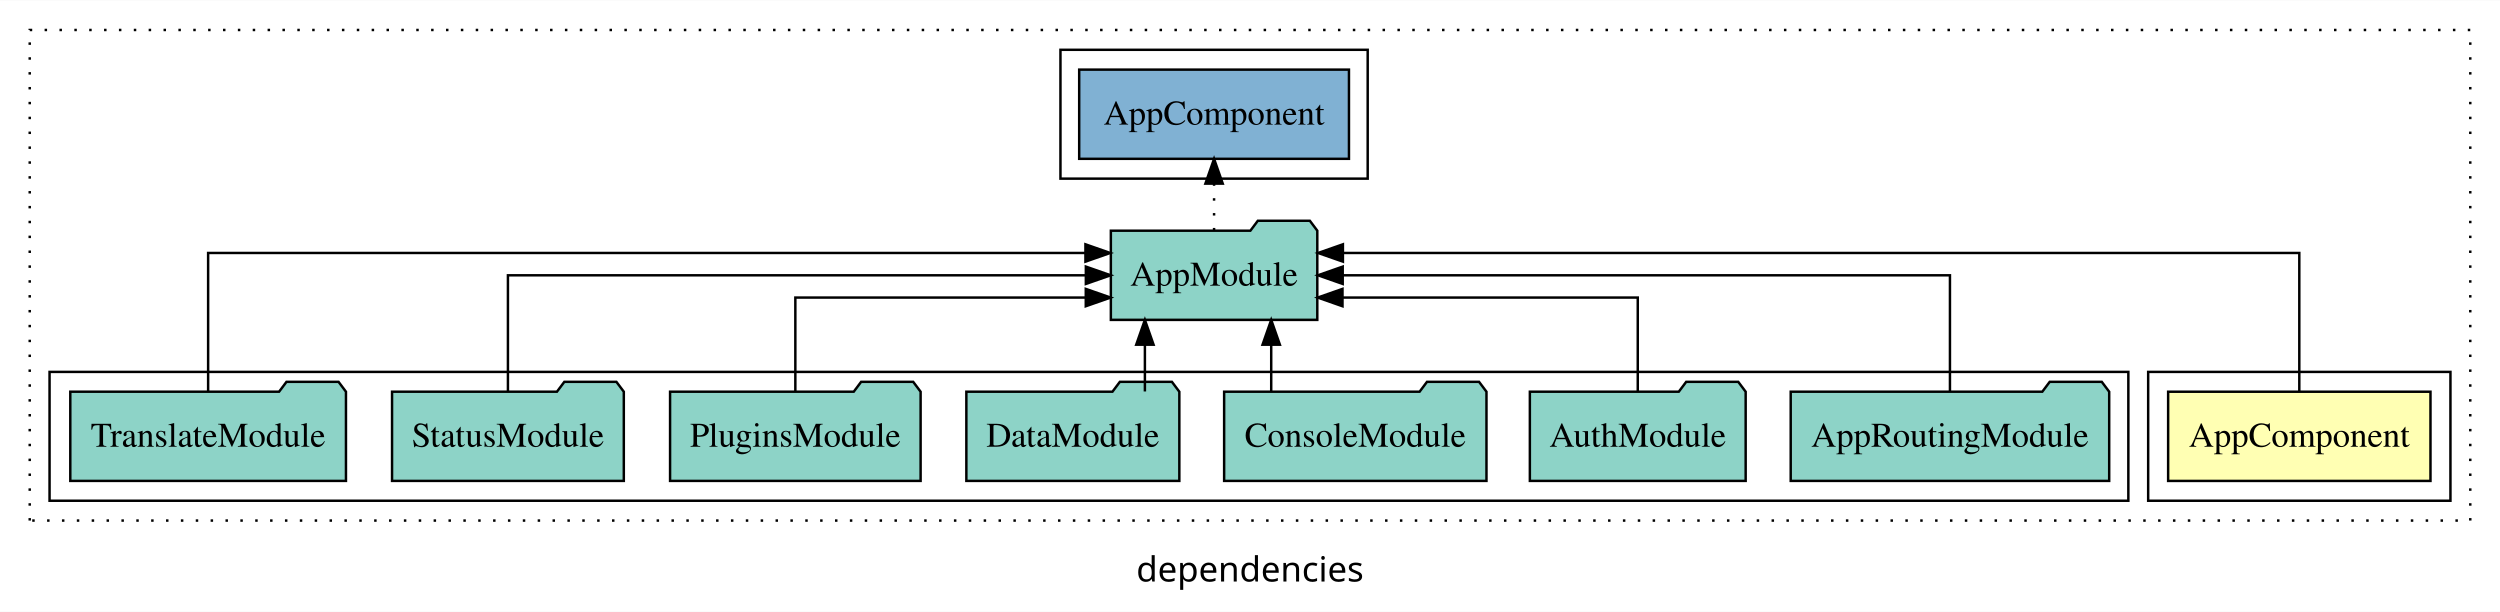
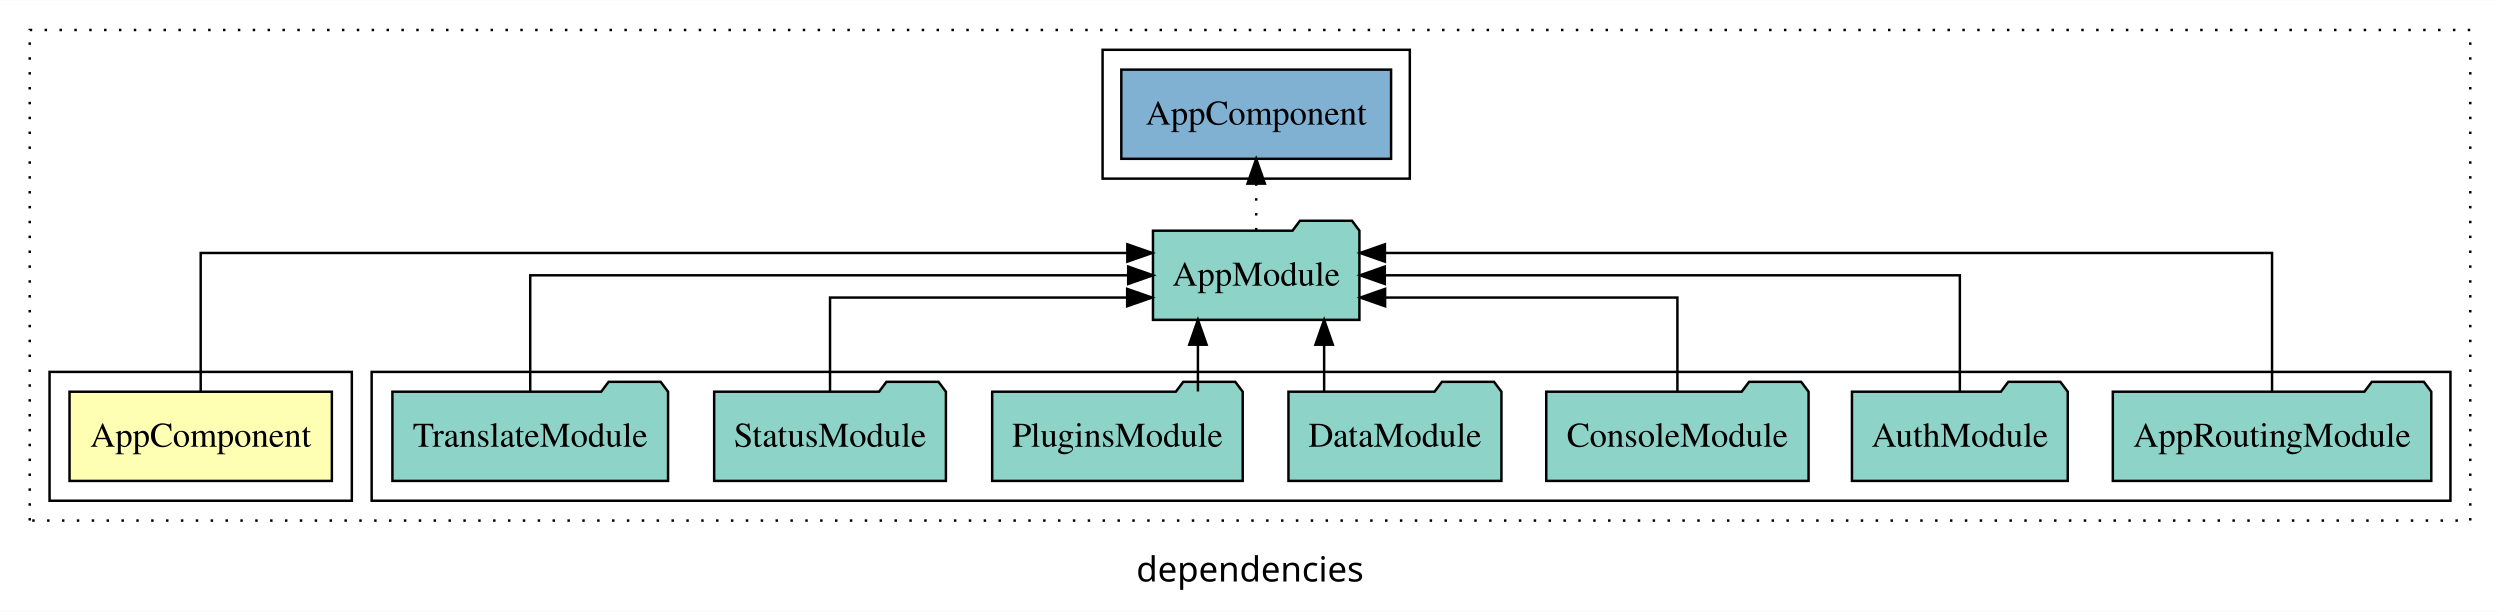
<svg xmlns="http://www.w3.org/2000/svg" width="1009pt" height="247pt" viewBox="0.00 0.00 1009.00 246.80">
  <g id="graph0" class="graph" transform="scale(1 1) rotate(0) translate(4 242.8)">
    <polygon fill="white" stroke="transparent" points="-4,4 -4,-242.8 1005,-242.8 1005,4 -4,4" />
    <text text-anchor="middle" x="500.5" y="-8.2" font-family="sans-serif" font-size="14.00">dependencies</text>
    <g id="clust1" class="cluster">
      <polygon fill="none" stroke="black" stroke-dasharray="1,5" points="8,-32.8 8,-230.8 993,-230.8 993,-32.8 8,-32.8" />
    </g>
-     <g id="clust2" class="cluster">
-       <polygon fill="none" stroke="black" points="863,-40.8 863,-92.8 985,-92.8 985,-40.8 863,-40.8" />
+     <g id="clust6" class="cluster">
+       <polygon fill="none" stroke="black" points="441,-170.8 441,-222.8 565,-222.8 565,-170.8 441,-170.8" />
    </g>
    <g id="clust4" class="cluster">
-       <polygon fill="none" stroke="black" points="16,-40.8 16,-92.8 855,-92.8 855,-40.8 16,-40.8" />
+       <polygon fill="none" stroke="black" points="146,-40.8 146,-92.8 985,-92.8 985,-40.8 146,-40.8" />
    </g>
-     <g id="clust6" class="cluster">
-       <polygon fill="none" stroke="black" points="424,-170.8 424,-222.8 548,-222.8 548,-170.8 424,-170.8" />
+     <g id="clust2" class="cluster">
+       <polygon fill="none" stroke="black" points="16,-40.8 16,-92.8 138,-92.8 138,-40.8 16,-40.8" />
    </g>
    <g id="node1" class="node">
-       <polygon fill="#ffffb3" stroke="black" points="976.94,-84.8 871.06,-84.8 871.06,-48.8 976.94,-48.8 976.94,-84.8" />
-       <text text-anchor="middle" x="924" y="-62.6" font-family="Times,serif" font-size="14.00">AppComponent</text>
+       <polygon fill="#ffffb3" stroke="black" points="129.94,-84.8 24.06,-84.8 24.06,-48.8 129.94,-48.8 129.94,-84.8" />
+       <text text-anchor="middle" x="77" y="-62.6" font-family="Times,serif" font-size="14.00">AppComponent</text>
    </g>
    <g id="node2" class="node">
-       <polygon fill="#8dd3c7" stroke="black" points="527.66,-149.8 524.66,-153.8 503.66,-153.8 500.66,-149.8 444.34,-149.8 444.34,-113.8 527.66,-113.8 527.66,-149.8" />
-       <text text-anchor="middle" x="486" y="-127.6" font-family="Times,serif" font-size="14.00">AppModule</text>
+       <polygon fill="#8dd3c7" stroke="black" points="544.66,-149.8 541.66,-153.8 520.66,-153.8 517.66,-149.8 461.34,-149.8 461.34,-113.8 544.66,-113.8 544.66,-149.8" />
+       <text text-anchor="middle" x="503" y="-127.6" font-family="Times,serif" font-size="14.00">AppModule</text>
    </g>
    <g id="edge1" class="edge">
-       <path fill="none" stroke="black" d="M924,-85.09C924,-107.01 924,-140.8 924,-140.8 924,-140.8 538,-140.8 538,-140.8" />
-       <polygon fill="black" stroke="black" points="538,-137.3 528,-140.8 538,-144.3 538,-137.3" />
+       <path fill="none" stroke="black" d="M77,-85.09C77,-107.01 77,-140.8 77,-140.8 77,-140.8 450.99,-140.8 450.99,-140.8" />
+       <polygon fill="black" stroke="black" points="450.99,-144.3 460.99,-140.8 450.99,-137.3 450.99,-144.3" />
    </g>
    <g id="node10" class="node">
-       <polygon fill="#80b1d3" stroke="black" points="540.44,-214.8 431.56,-214.8 431.56,-178.8 540.44,-178.8 540.44,-214.8" />
-       <text text-anchor="middle" x="486" y="-192.6" font-family="Times,serif" font-size="14.00">AppComponent </text>
+       <polygon fill="#80b1d3" stroke="black" points="557.44,-214.8 448.56,-214.8 448.56,-178.8 557.44,-178.8 557.44,-214.8" />
+       <text text-anchor="middle" x="503" y="-192.6" font-family="Times,serif" font-size="14.00">AppComponent </text>
    </g>
    <g id="edge9" class="edge">
-       <path fill="none" stroke="black" stroke-dasharray="1,5" d="M486,-149.91C486,-149.91 486,-168.79 486,-168.79" />
-       <polygon fill="black" stroke="black" points="482.5,-168.79 486,-178.79 489.5,-168.79 482.5,-168.79" />
+       <path fill="none" stroke="black" stroke-dasharray="1,5" d="M503,-149.91C503,-149.91 503,-168.79 503,-168.79" />
+       <polygon fill="black" stroke="black" points="499.5,-168.79 503,-178.79 506.5,-168.79 499.5,-168.79" />
    </g>
    <g id="node3" class="node">
-       <polygon fill="#8dd3c7" stroke="black" points="847.27,-84.8 844.27,-88.8 823.27,-88.8 820.27,-84.8 718.73,-84.8 718.73,-48.8 847.27,-48.8 847.27,-84.8" />
-       <text text-anchor="middle" x="783" y="-62.6" font-family="Times,serif" font-size="14.00">AppRoutingModule</text>
+       <polygon fill="#8dd3c7" stroke="black" points="977.27,-84.8 974.27,-88.8 953.27,-88.8 950.27,-84.8 848.73,-84.8 848.73,-48.8 977.27,-48.8 977.27,-84.8" />
+       <text text-anchor="middle" x="913" y="-62.6" font-family="Times,serif" font-size="14.00">AppRoutingModule</text>
    </g>
    <g id="edge2" class="edge">
-       <path fill="none" stroke="black" d="M783,-84.91C783,-104.14 783,-131.8 783,-131.8 783,-131.8 537.92,-131.8 537.92,-131.8" />
-       <polygon fill="black" stroke="black" points="537.92,-128.3 527.92,-131.8 537.92,-135.3 537.92,-128.3" />
+       <path fill="none" stroke="black" d="M913,-85.09C913,-107.01 913,-140.8 913,-140.8 913,-140.8 554.95,-140.8 554.95,-140.8" />
+       <polygon fill="black" stroke="black" points="554.95,-137.3 544.95,-140.8 554.95,-144.3 554.95,-137.3" />
    </g>
    <g id="node4" class="node">
-       <polygon fill="#8dd3c7" stroke="black" points="700.55,-84.8 697.55,-88.8 676.55,-88.8 673.55,-84.8 613.45,-84.8 613.45,-48.8 700.55,-48.8 700.55,-84.8" />
-       <text text-anchor="middle" x="657" y="-62.6" font-family="Times,serif" font-size="14.00">AuthModule</text>
+       <polygon fill="#8dd3c7" stroke="black" points="830.55,-84.8 827.55,-88.8 806.55,-88.8 803.55,-84.8 743.45,-84.8 743.45,-48.8 830.55,-48.8 830.55,-84.8" />
+       <text text-anchor="middle" x="787" y="-62.6" font-family="Times,serif" font-size="14.00">AuthModule</text>
    </g>
    <g id="edge3" class="edge">
-       <path fill="none" stroke="black" d="M657,-84.83C657,-101.2 657,-122.8 657,-122.8 657,-122.8 537.83,-122.8 537.83,-122.8" />
-       <polygon fill="black" stroke="black" points="537.83,-119.3 527.83,-122.8 537.83,-126.3 537.83,-119.3" />
+       <path fill="none" stroke="black" d="M787,-84.91C787,-104.14 787,-131.8 787,-131.8 787,-131.8 554.91,-131.8 554.91,-131.8" />
+       <polygon fill="black" stroke="black" points="554.91,-128.3 544.91,-131.8 554.91,-135.3 554.91,-128.3" />
    </g>
    <g id="node5" class="node">
-       <polygon fill="#8dd3c7" stroke="black" points="595.94,-84.8 592.94,-88.8 571.94,-88.8 568.94,-84.8 490.06,-84.8 490.06,-48.8 595.94,-48.8 595.94,-84.8" />
-       <text text-anchor="middle" x="543" y="-62.6" font-family="Times,serif" font-size="14.00">ConsoleModule</text>
+       <polygon fill="#8dd3c7" stroke="black" points="725.94,-84.8 722.94,-88.8 701.94,-88.8 698.94,-84.8 620.06,-84.8 620.06,-48.8 725.94,-48.8 725.94,-84.8" />
+       <text text-anchor="middle" x="673" y="-62.6" font-family="Times,serif" font-size="14.00">ConsoleModule</text>
    </g>
    <g id="edge4" class="edge">
-       <path fill="none" stroke="black" d="M509.06,-84.91C509.06,-84.91 509.06,-103.79 509.06,-103.79" />
-       <polygon fill="black" stroke="black" points="505.56,-103.79 509.06,-113.79 512.56,-103.79 505.56,-103.79" />
+       <path fill="none" stroke="black" d="M673,-84.83C673,-101.2 673,-122.8 673,-122.8 673,-122.8 555.02,-122.8 555.02,-122.8" />
+       <polygon fill="black" stroke="black" points="555.02,-119.3 545.02,-122.8 555.02,-126.3 555.02,-119.3" />
    </g>
    <g id="node6" class="node">
-       <polygon fill="#8dd3c7" stroke="black" points="471.98,-84.8 468.98,-88.8 447.98,-88.8 444.98,-84.8 386.02,-84.8 386.02,-48.8 471.98,-48.8 471.98,-84.8" />
-       <text text-anchor="middle" x="429" y="-62.6" font-family="Times,serif" font-size="14.00">DataModule</text>
+       <polygon fill="#8dd3c7" stroke="black" points="601.98,-84.8 598.98,-88.8 577.98,-88.8 574.98,-84.8 516.02,-84.8 516.02,-48.8 601.98,-48.8 601.98,-84.8" />
+       <text text-anchor="middle" x="559" y="-62.6" font-family="Times,serif" font-size="14.00">DataModule</text>
    </g>
    <g id="edge5" class="edge">
-       <path fill="none" stroke="black" d="M458.08,-84.91C458.08,-84.91 458.08,-103.79 458.08,-103.79" />
-       <polygon fill="black" stroke="black" points="454.58,-103.79 458.08,-113.79 461.58,-103.79 454.58,-103.79" />
+       <path fill="none" stroke="black" d="M530.42,-84.91C530.42,-84.91 530.42,-103.79 530.42,-103.79" />
+       <polygon fill="black" stroke="black" points="526.92,-103.79 530.42,-113.79 533.92,-103.79 526.92,-103.79" />
    </g>
    <g id="node7" class="node">
-       <polygon fill="#8dd3c7" stroke="black" points="367.56,-84.8 364.56,-88.8 343.56,-88.8 340.56,-84.8 266.44,-84.8 266.44,-48.8 367.56,-48.8 367.56,-84.8" />
-       <text text-anchor="middle" x="317" y="-62.6" font-family="Times,serif" font-size="14.00">PluginsModule</text>
+       <polygon fill="#8dd3c7" stroke="black" points="497.56,-84.8 494.56,-88.8 473.56,-88.8 470.56,-84.8 396.44,-84.8 396.44,-48.8 497.56,-48.8 497.56,-84.8" />
+       <text text-anchor="middle" x="447" y="-62.6" font-family="Times,serif" font-size="14.00">PluginsModule</text>
    </g>
    <g id="edge6" class="edge">
-       <path fill="none" stroke="black" d="M317,-84.83C317,-101.2 317,-122.8 317,-122.8 317,-122.8 434.22,-122.8 434.22,-122.8" />
-       <polygon fill="black" stroke="black" points="434.22,-126.3 444.22,-122.8 434.22,-119.3 434.22,-126.3" />
+       <path fill="none" stroke="black" d="M479.48,-84.91C479.48,-84.91 479.48,-103.79 479.48,-103.79" />
+       <polygon fill="black" stroke="black" points="475.98,-103.79 479.48,-113.79 482.98,-103.79 475.98,-103.79" />
    </g>
    <g id="node8" class="node">
-       <polygon fill="#8dd3c7" stroke="black" points="247.77,-84.8 244.77,-88.8 223.77,-88.8 220.77,-84.8 154.23,-84.8 154.23,-48.8 247.77,-48.8 247.77,-84.8" />
-       <text text-anchor="middle" x="201" y="-62.6" font-family="Times,serif" font-size="14.00">StatusModule</text>
+       <polygon fill="#8dd3c7" stroke="black" points="377.77,-84.8 374.77,-88.8 353.77,-88.8 350.77,-84.8 284.23,-84.8 284.23,-48.8 377.77,-48.8 377.77,-84.8" />
+       <text text-anchor="middle" x="331" y="-62.6" font-family="Times,serif" font-size="14.00">StatusModule</text>
    </g>
    <g id="edge7" class="edge">
-       <path fill="none" stroke="black" d="M201,-84.91C201,-104.14 201,-131.8 201,-131.8 201,-131.8 434.25,-131.8 434.25,-131.8" />
-       <polygon fill="black" stroke="black" points="434.25,-135.3 444.25,-131.8 434.25,-128.3 434.25,-135.3" />
+       <path fill="none" stroke="black" d="M331,-84.83C331,-101.2 331,-122.8 331,-122.8 331,-122.8 450.92,-122.8 450.92,-122.8" />
+       <polygon fill="black" stroke="black" points="450.92,-126.3 460.92,-122.8 450.92,-119.3 450.92,-126.3" />
    </g>
    <g id="node9" class="node">
-       <polygon fill="#8dd3c7" stroke="black" points="135.63,-84.8 132.63,-88.8 111.63,-88.8 108.63,-84.8 24.37,-84.8 24.37,-48.8 135.63,-48.8 135.63,-84.8" />
-       <text text-anchor="middle" x="80" y="-62.6" font-family="Times,serif" font-size="14.00">TranslateModule</text>
+       <polygon fill="#8dd3c7" stroke="black" points="265.63,-84.8 262.63,-88.8 241.63,-88.8 238.63,-84.8 154.37,-84.8 154.37,-48.8 265.63,-48.8 265.63,-84.8" />
+       <text text-anchor="middle" x="210" y="-62.6" font-family="Times,serif" font-size="14.00">TranslateModule</text>
    </g>
    <g id="edge8" class="edge">
-       <path fill="none" stroke="black" d="M80,-85.09C80,-107.01 80,-140.8 80,-140.8 80,-140.8 434.08,-140.8 434.08,-140.8" />
-       <polygon fill="black" stroke="black" points="434.08,-144.3 444.08,-140.8 434.08,-137.3 434.08,-144.3" />
+       <path fill="none" stroke="black" d="M210,-84.91C210,-104.14 210,-131.8 210,-131.8 210,-131.8 451.33,-131.8 451.33,-131.8" />
+       <polygon fill="black" stroke="black" points="451.33,-135.3 461.33,-131.8 451.33,-128.3 451.33,-135.3" />
    </g>
  </g>
</svg>
